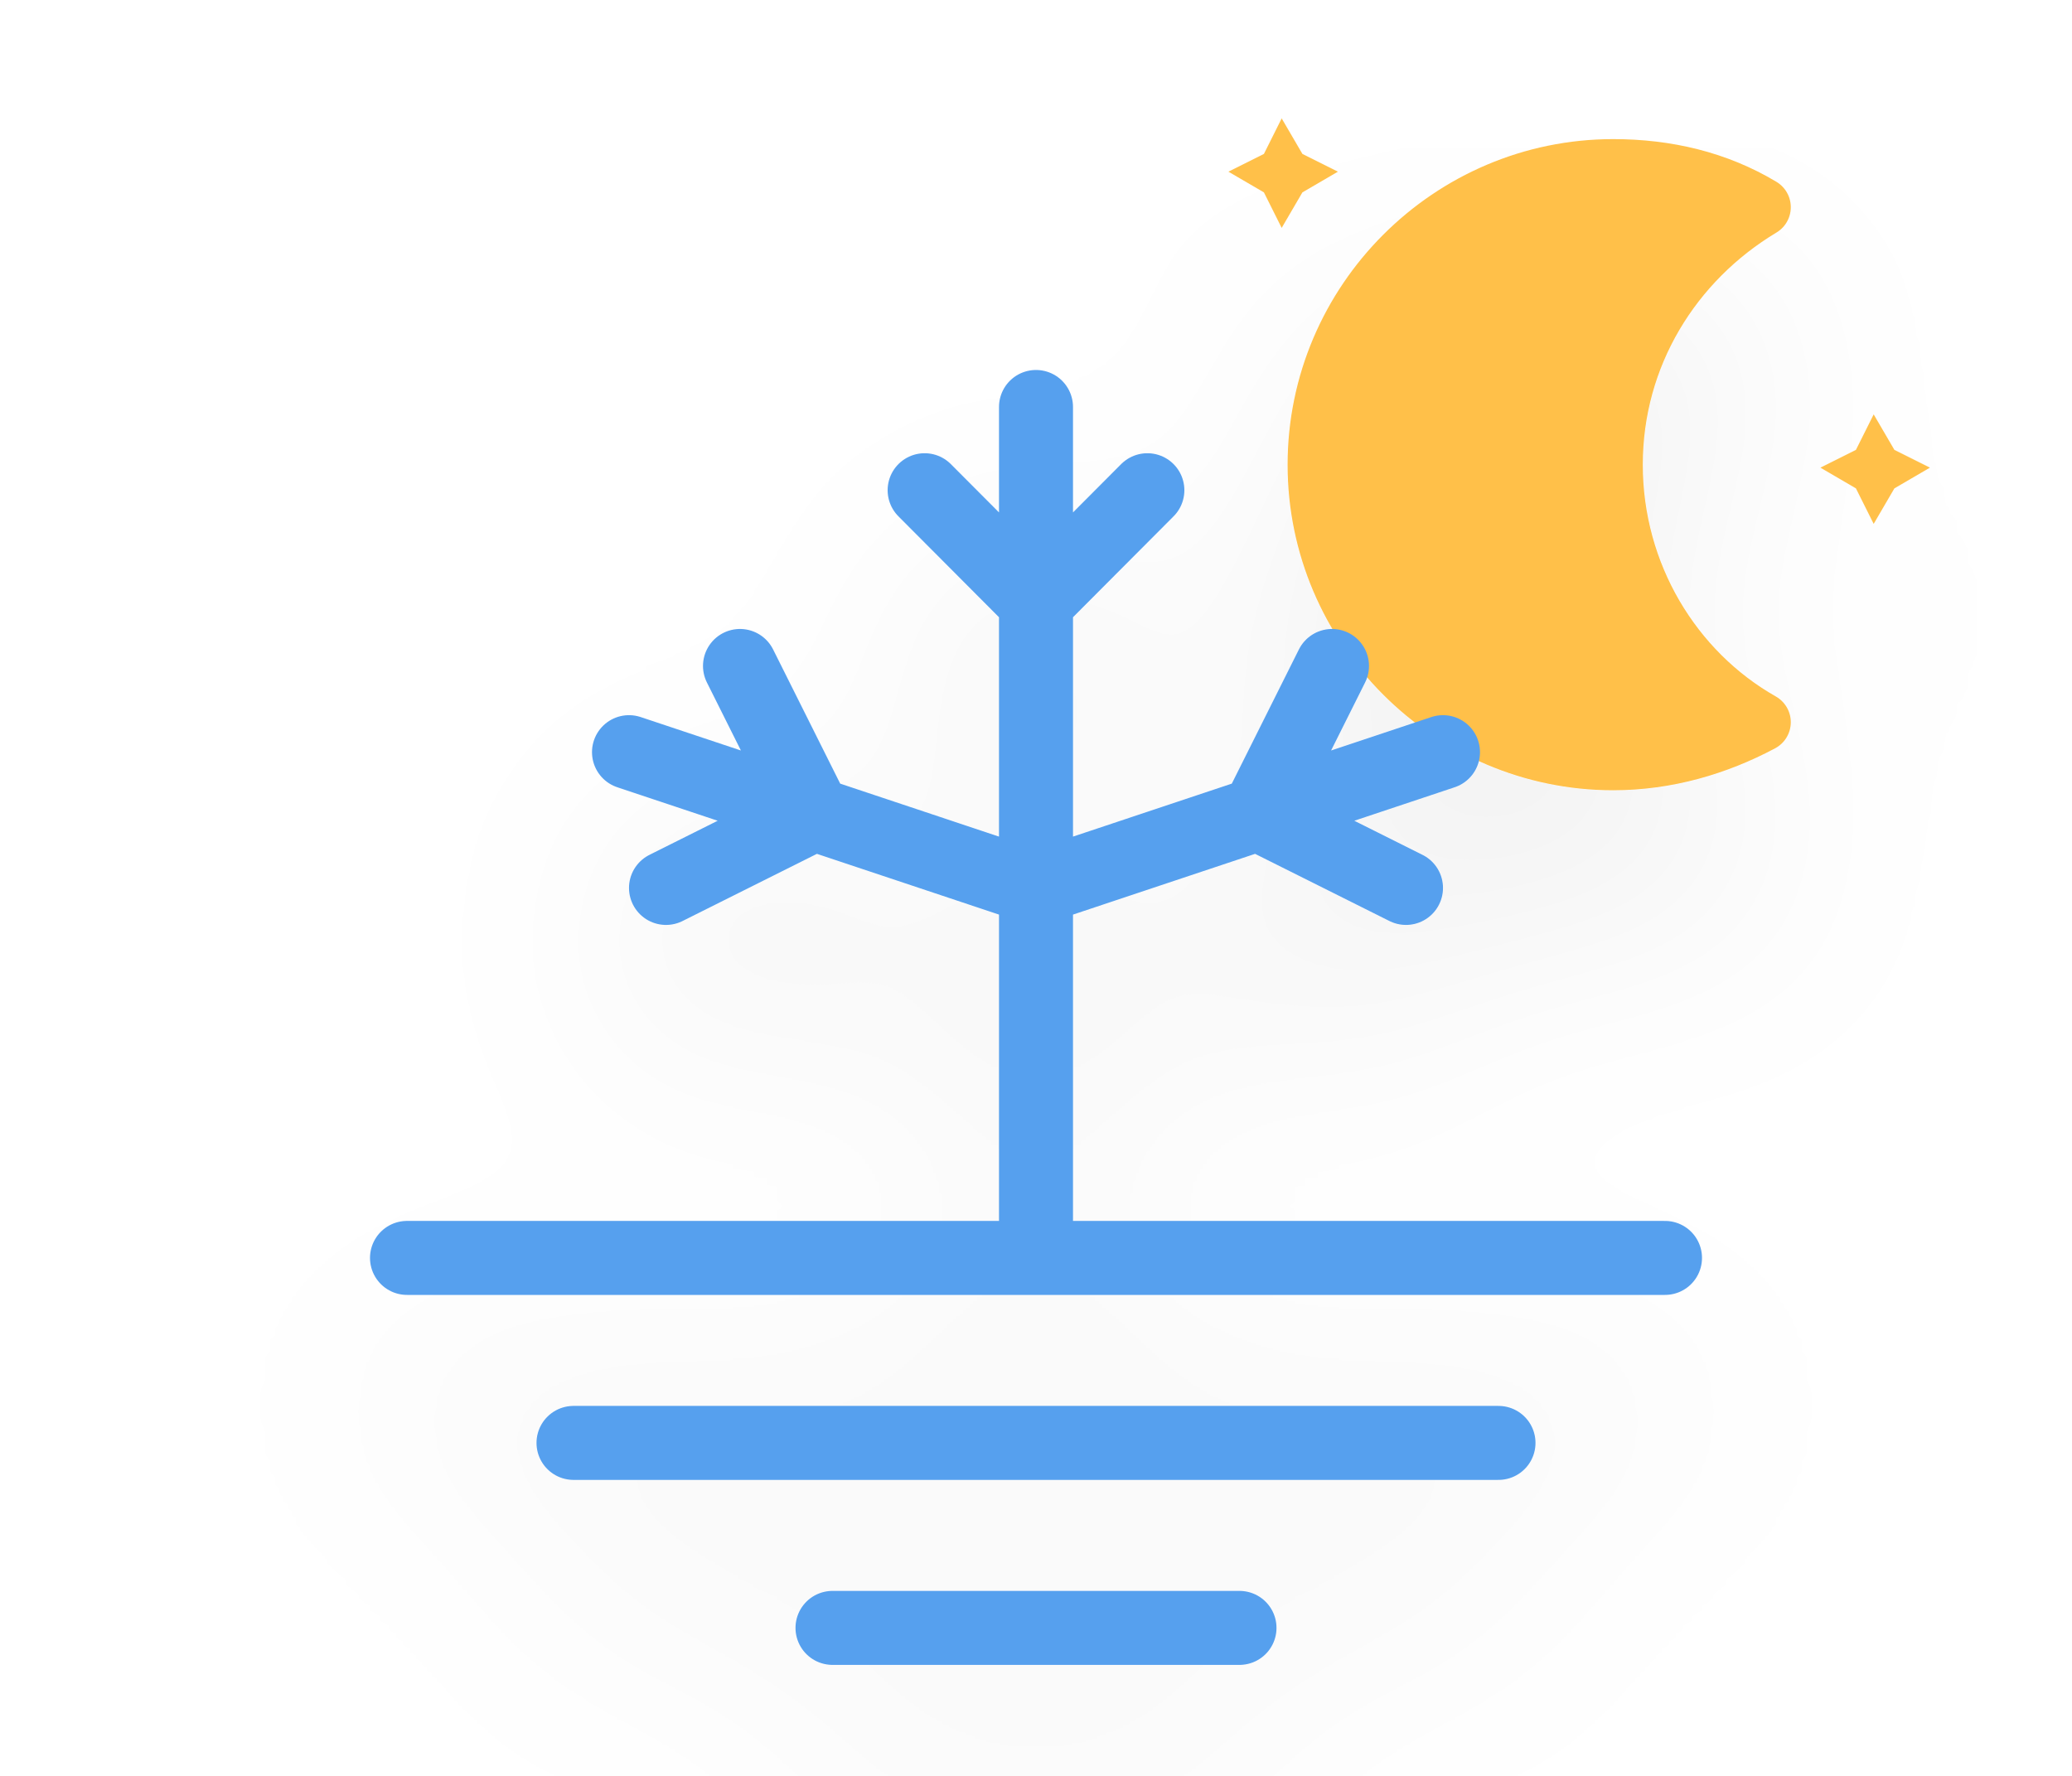
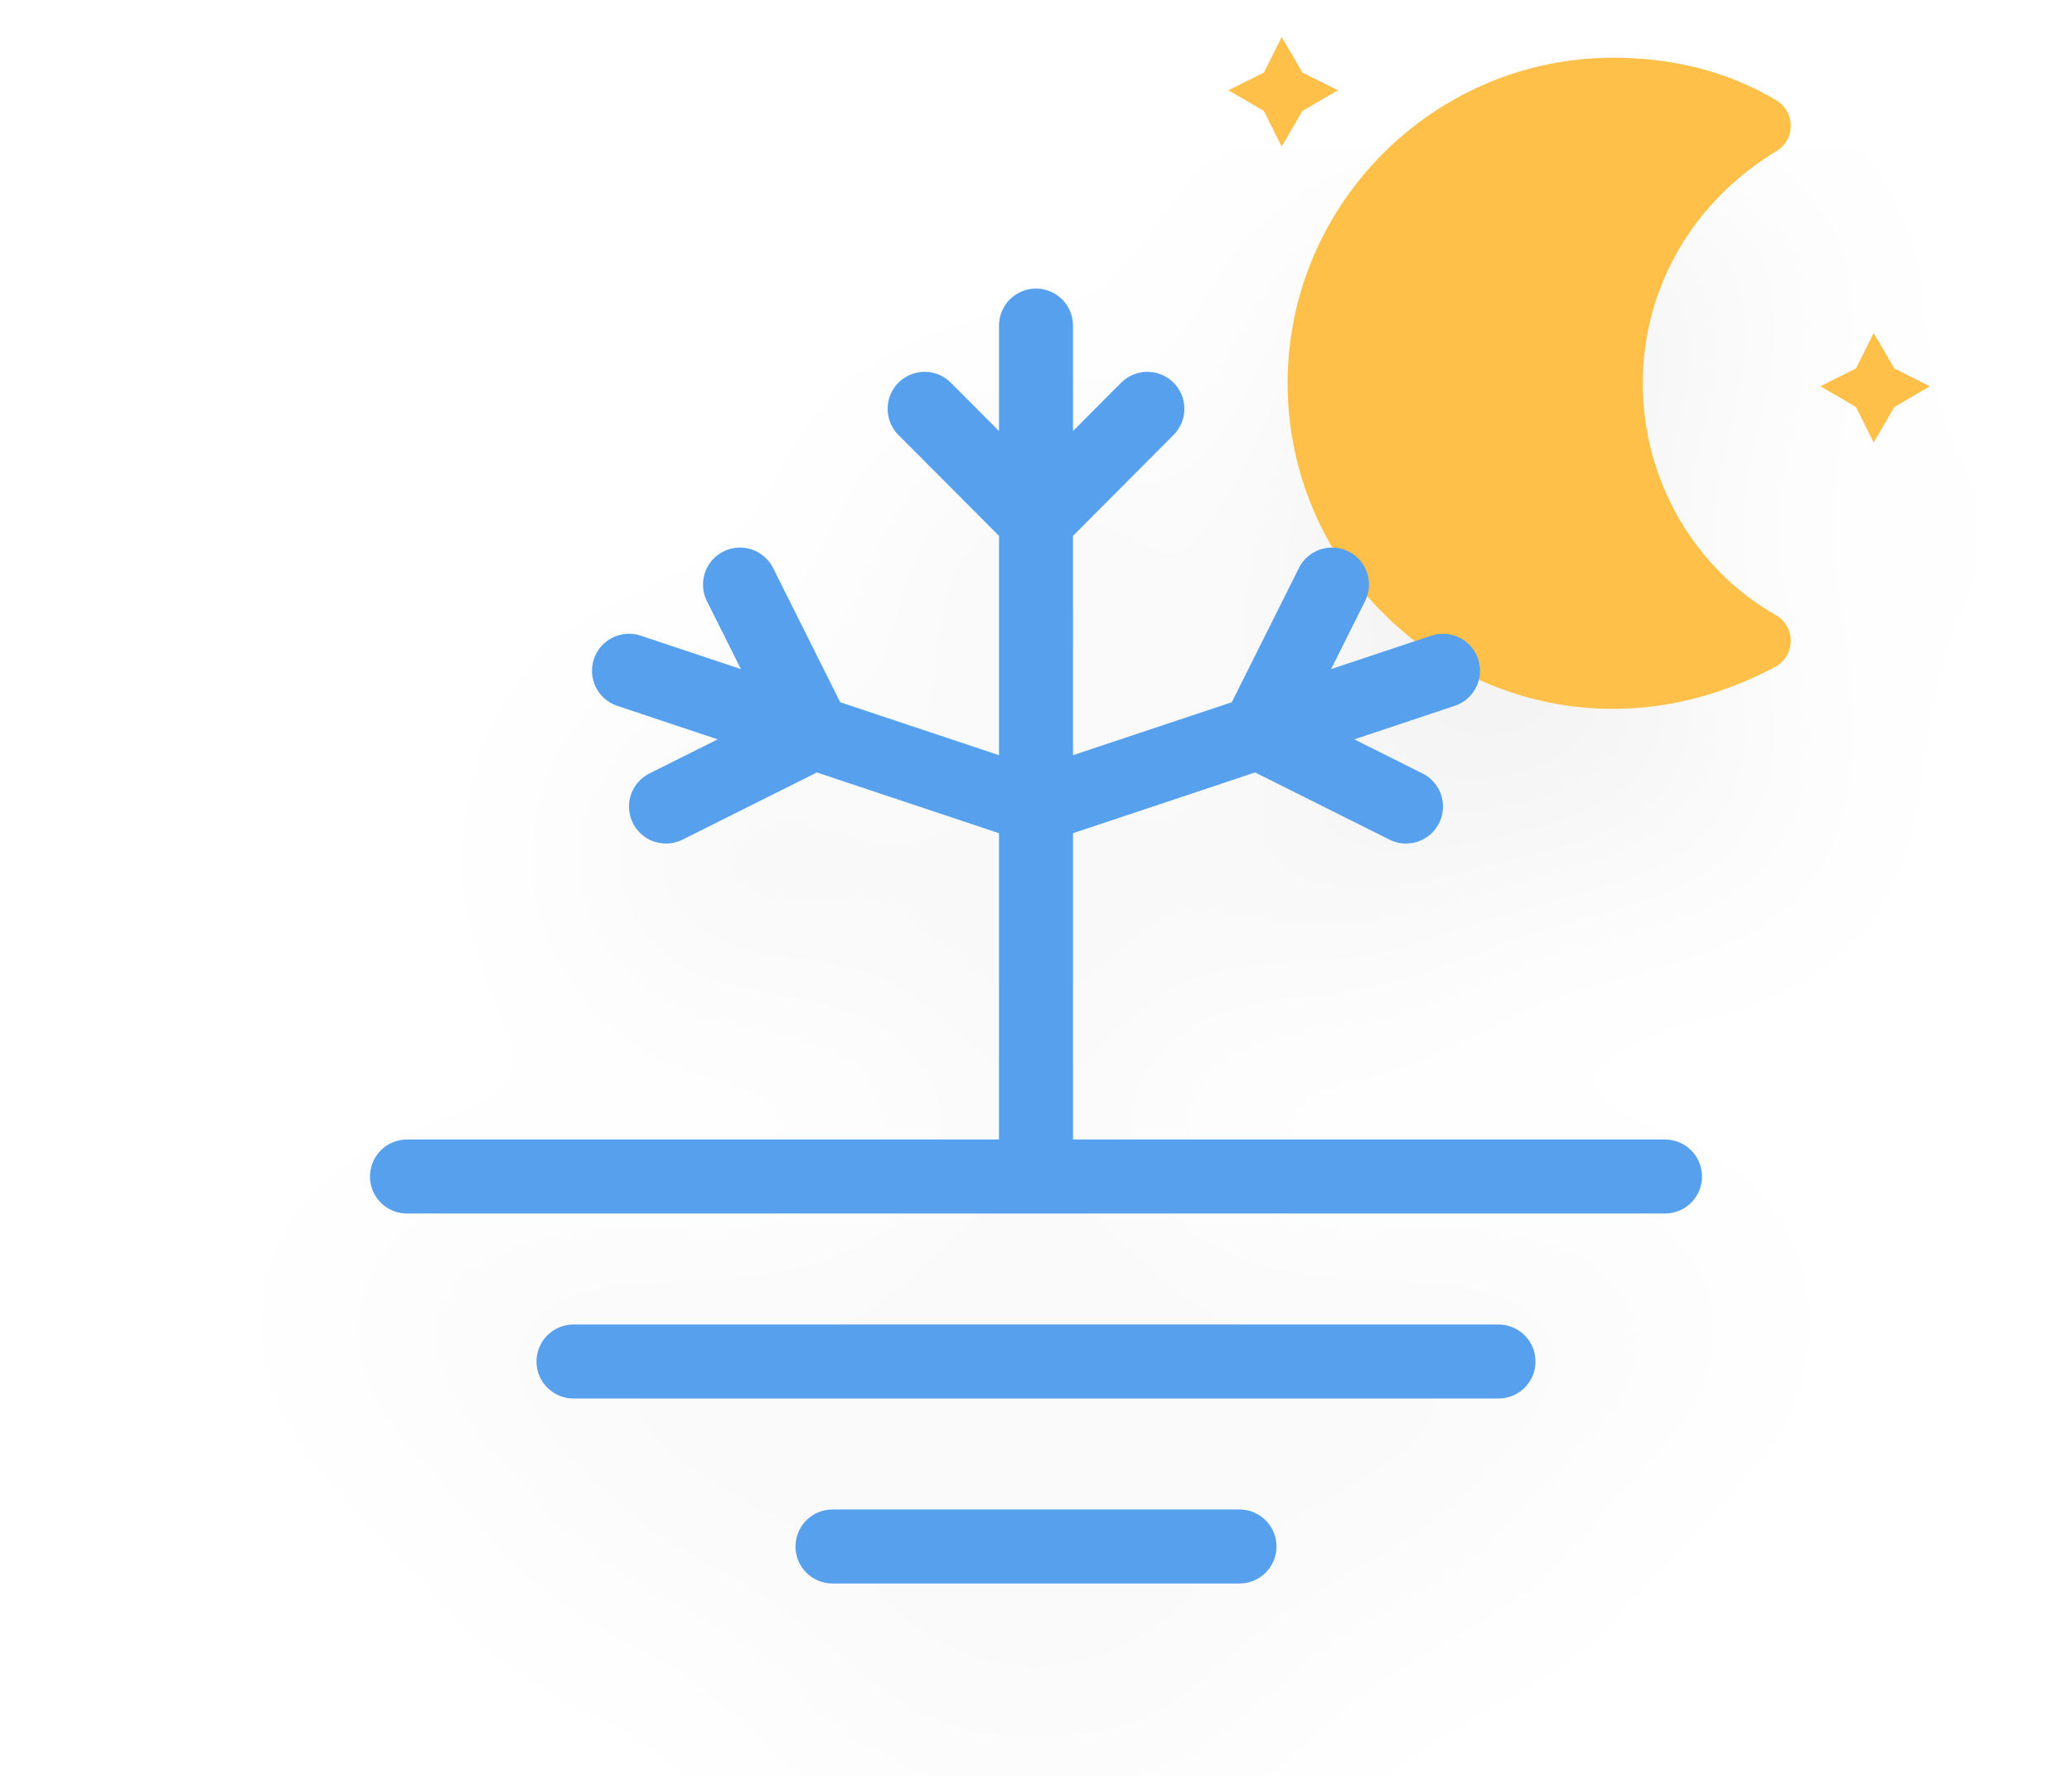
- <svg xmlns="http://www.w3.org/2000/svg" width="56" height="48" version="1.1">
+ <svg xmlns="http://www.w3.org/2000/svg" viewBox="0 2.2 56 48" width="56" height="48" version="1.1">
  <defs>
    <filter id="blur" x="-.207" y="-.211" width="1.403" height="1.5">
      <feGaussianBlur in="SourceAlpha" stdDeviation="3" />
      <feOffset dx="0" dy="4" result="offsetblur" />
      <feComponentTransfer>
        <feFuncA slope="0.05" type="linear" />
      </feComponentTransfer>
      <feMerge>
        <feMergeNode />
        <feMergeNode in="SourceGraphic" />
      </feMerge>
    </filter>
  </defs>
  <g transform="translate(16,-2)" filter="url(#blur)">
    <g transform="matrix(.8 0 0 .8 16 4)">
      <g class="am-weather-moon-star-1">
        <polygon points="1.5 3.3 2.7 2.7 3.3 1.5 4 2.7 5.2 3.3 4 4 3.3 5.2 2.7 4" fill="#ffc04a" stroke-miterlimit="10" />
      </g>
      <g class="am-weather-moon-star-2">
        <polygon transform="translate(20,10)" points="1.5 3.3 2.7 2.7 3.3 1.5 4 2.7 5.2 3.3 4 4 3.3 5.2 2.7 4" fill="#ffc04a" stroke-miterlimit="10" />
      </g>
      <g class="am-weather-moon">
        <path d="m14.5 13.2c0-3.7 2-6.9 5-8.7-1.5-0.9-3.2-1.3-5-1.3-5.5 0-10 4.5-10 10s4.5 10 10 10c1.8 0 3.5-0.5 5-1.3-3-1.7-5-5-5-8.7z" fill="#ffc04a" stroke="#ffc04a" stroke-linejoin="round" stroke-width="2" />
      </g>
    </g>
    <g stroke="#57a0ee" transform="translate(-16,4)" fill="none" stroke-width="2" stroke-linecap="round">
      <path d="M11,32H45" />
      <path d="M15.5,37H40.5" />
      <path d="M22.5,42H33.5" />
      <path stroke="#57a0ee" d="M28,31V9M28,22l11,-3.67M34,20l2,-4M34,20l4,2M28,22l-11,-3.67M22,20l-2,-4M22,20l-4,2M28,14.27l3.01,-3.02M28,14.27l-3.01,-3.02" />
    </g>
  </g>
</svg>
